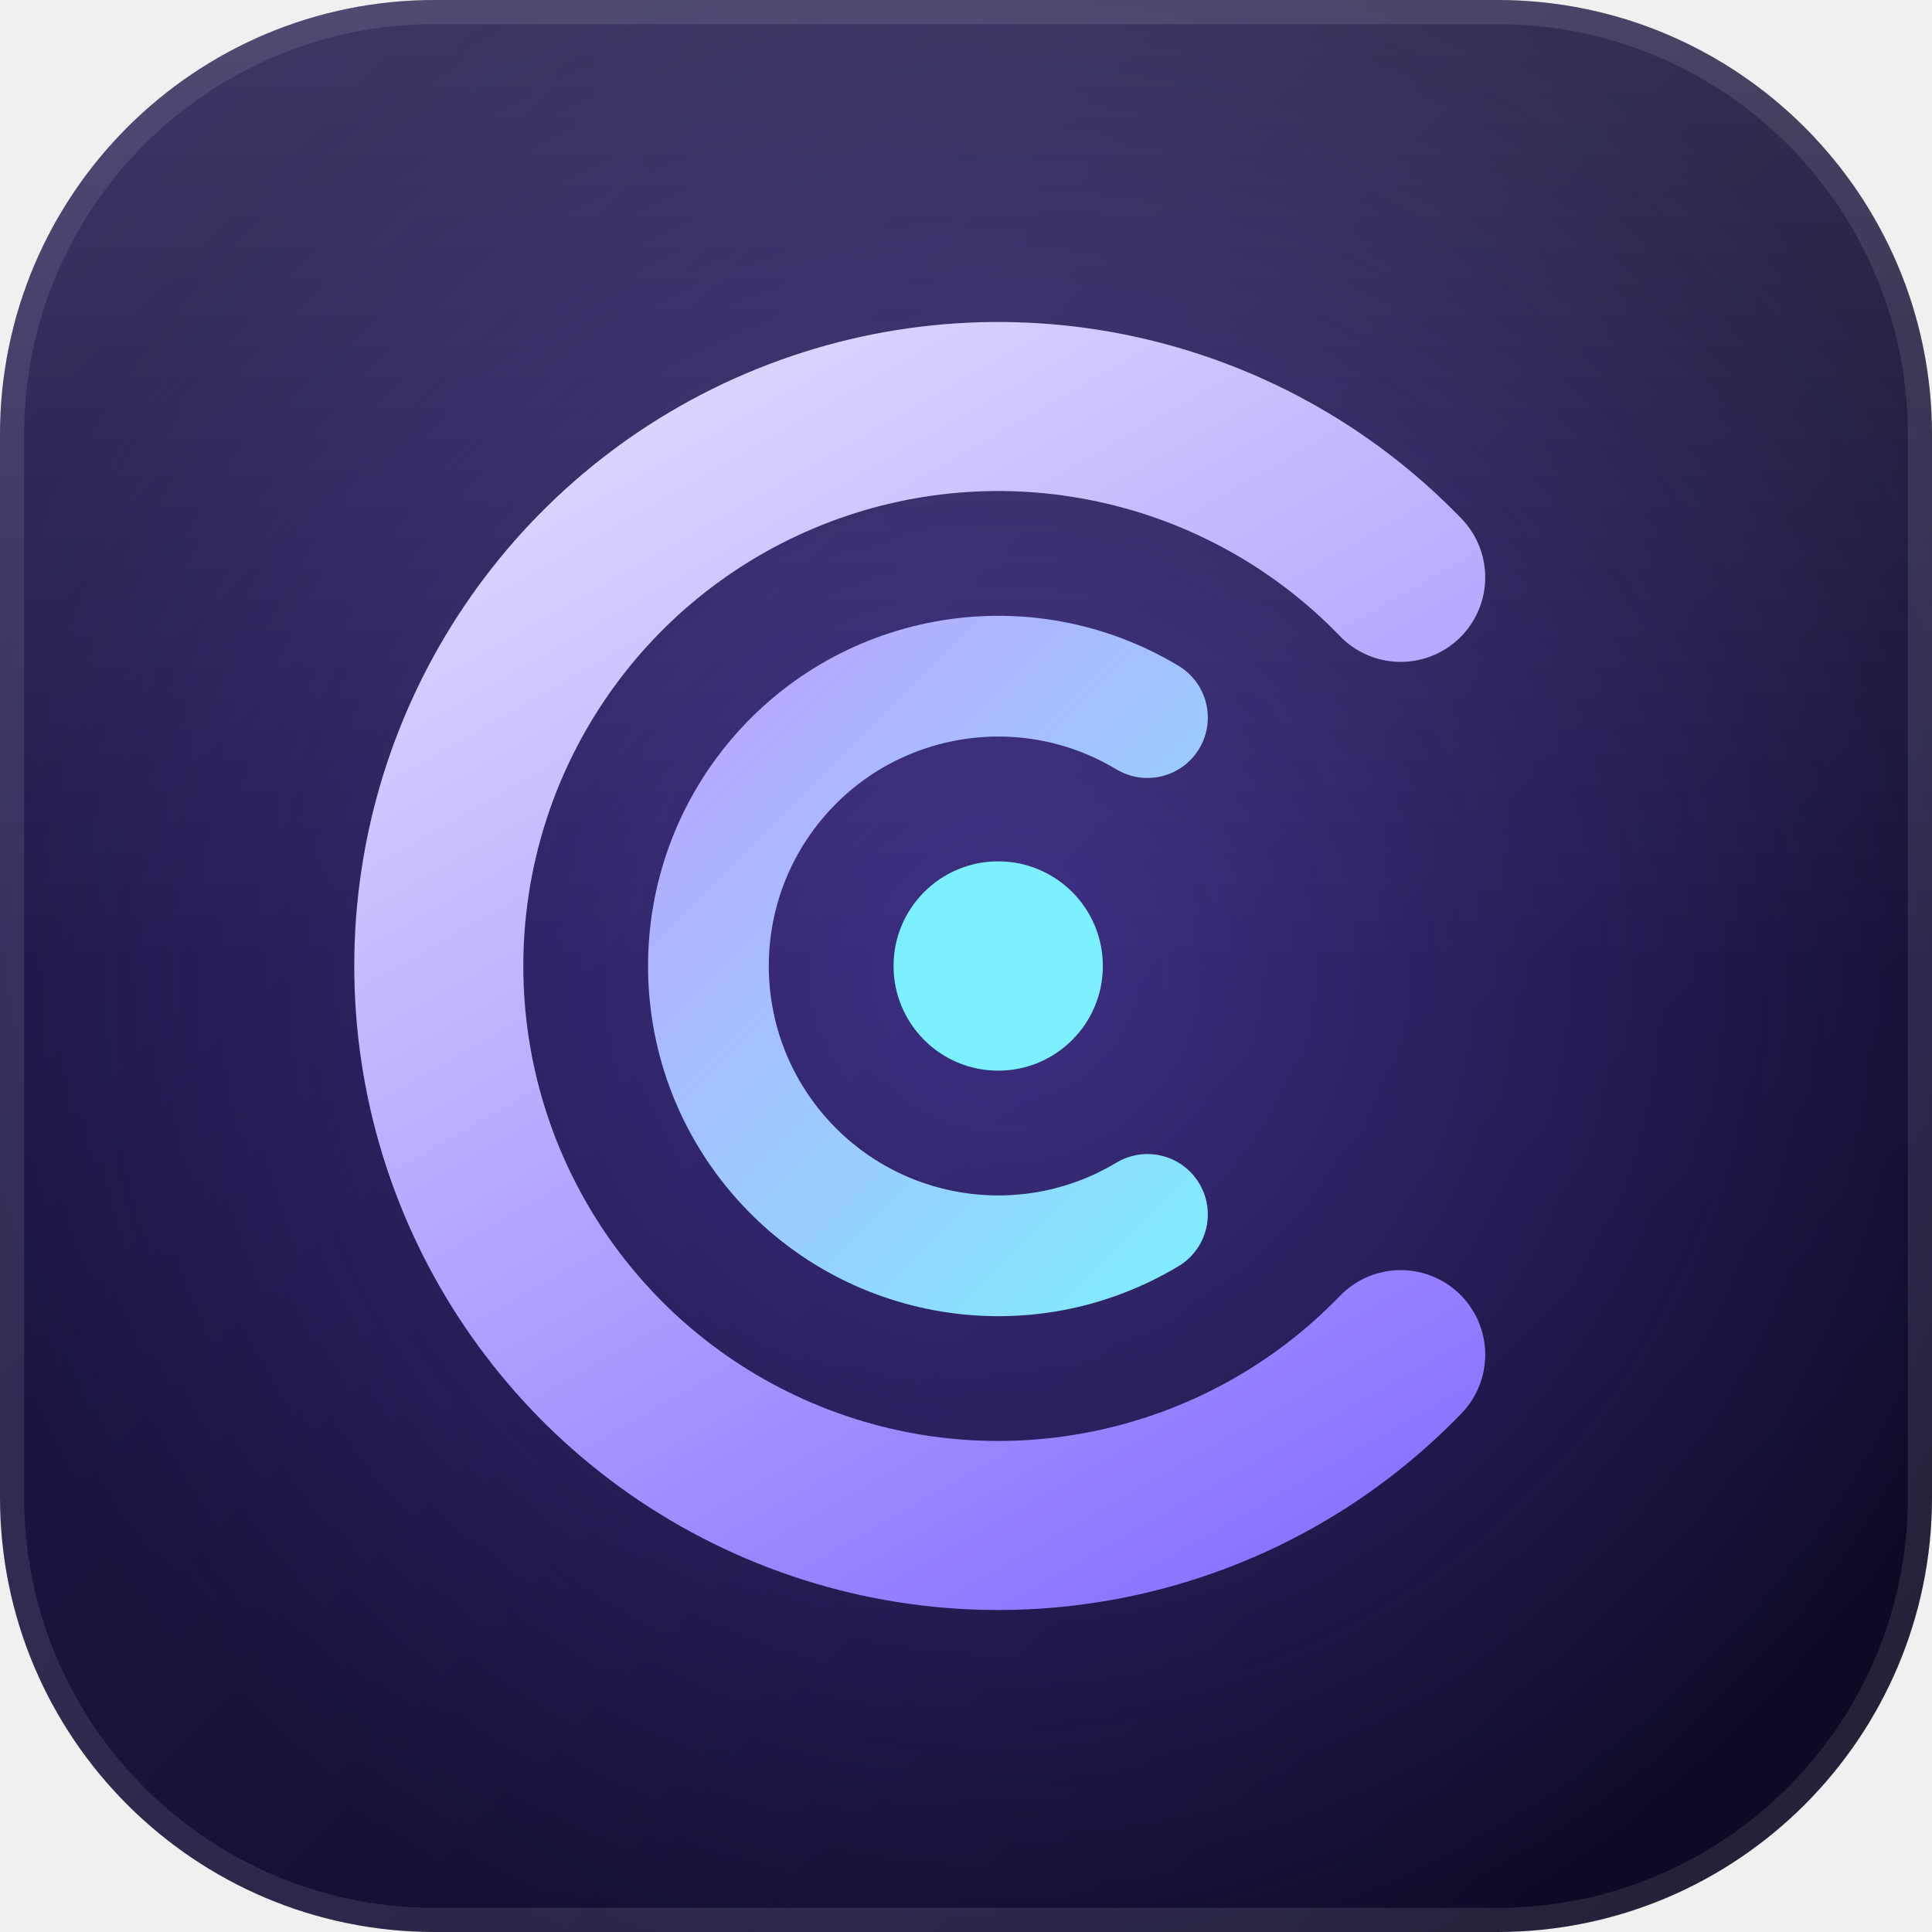
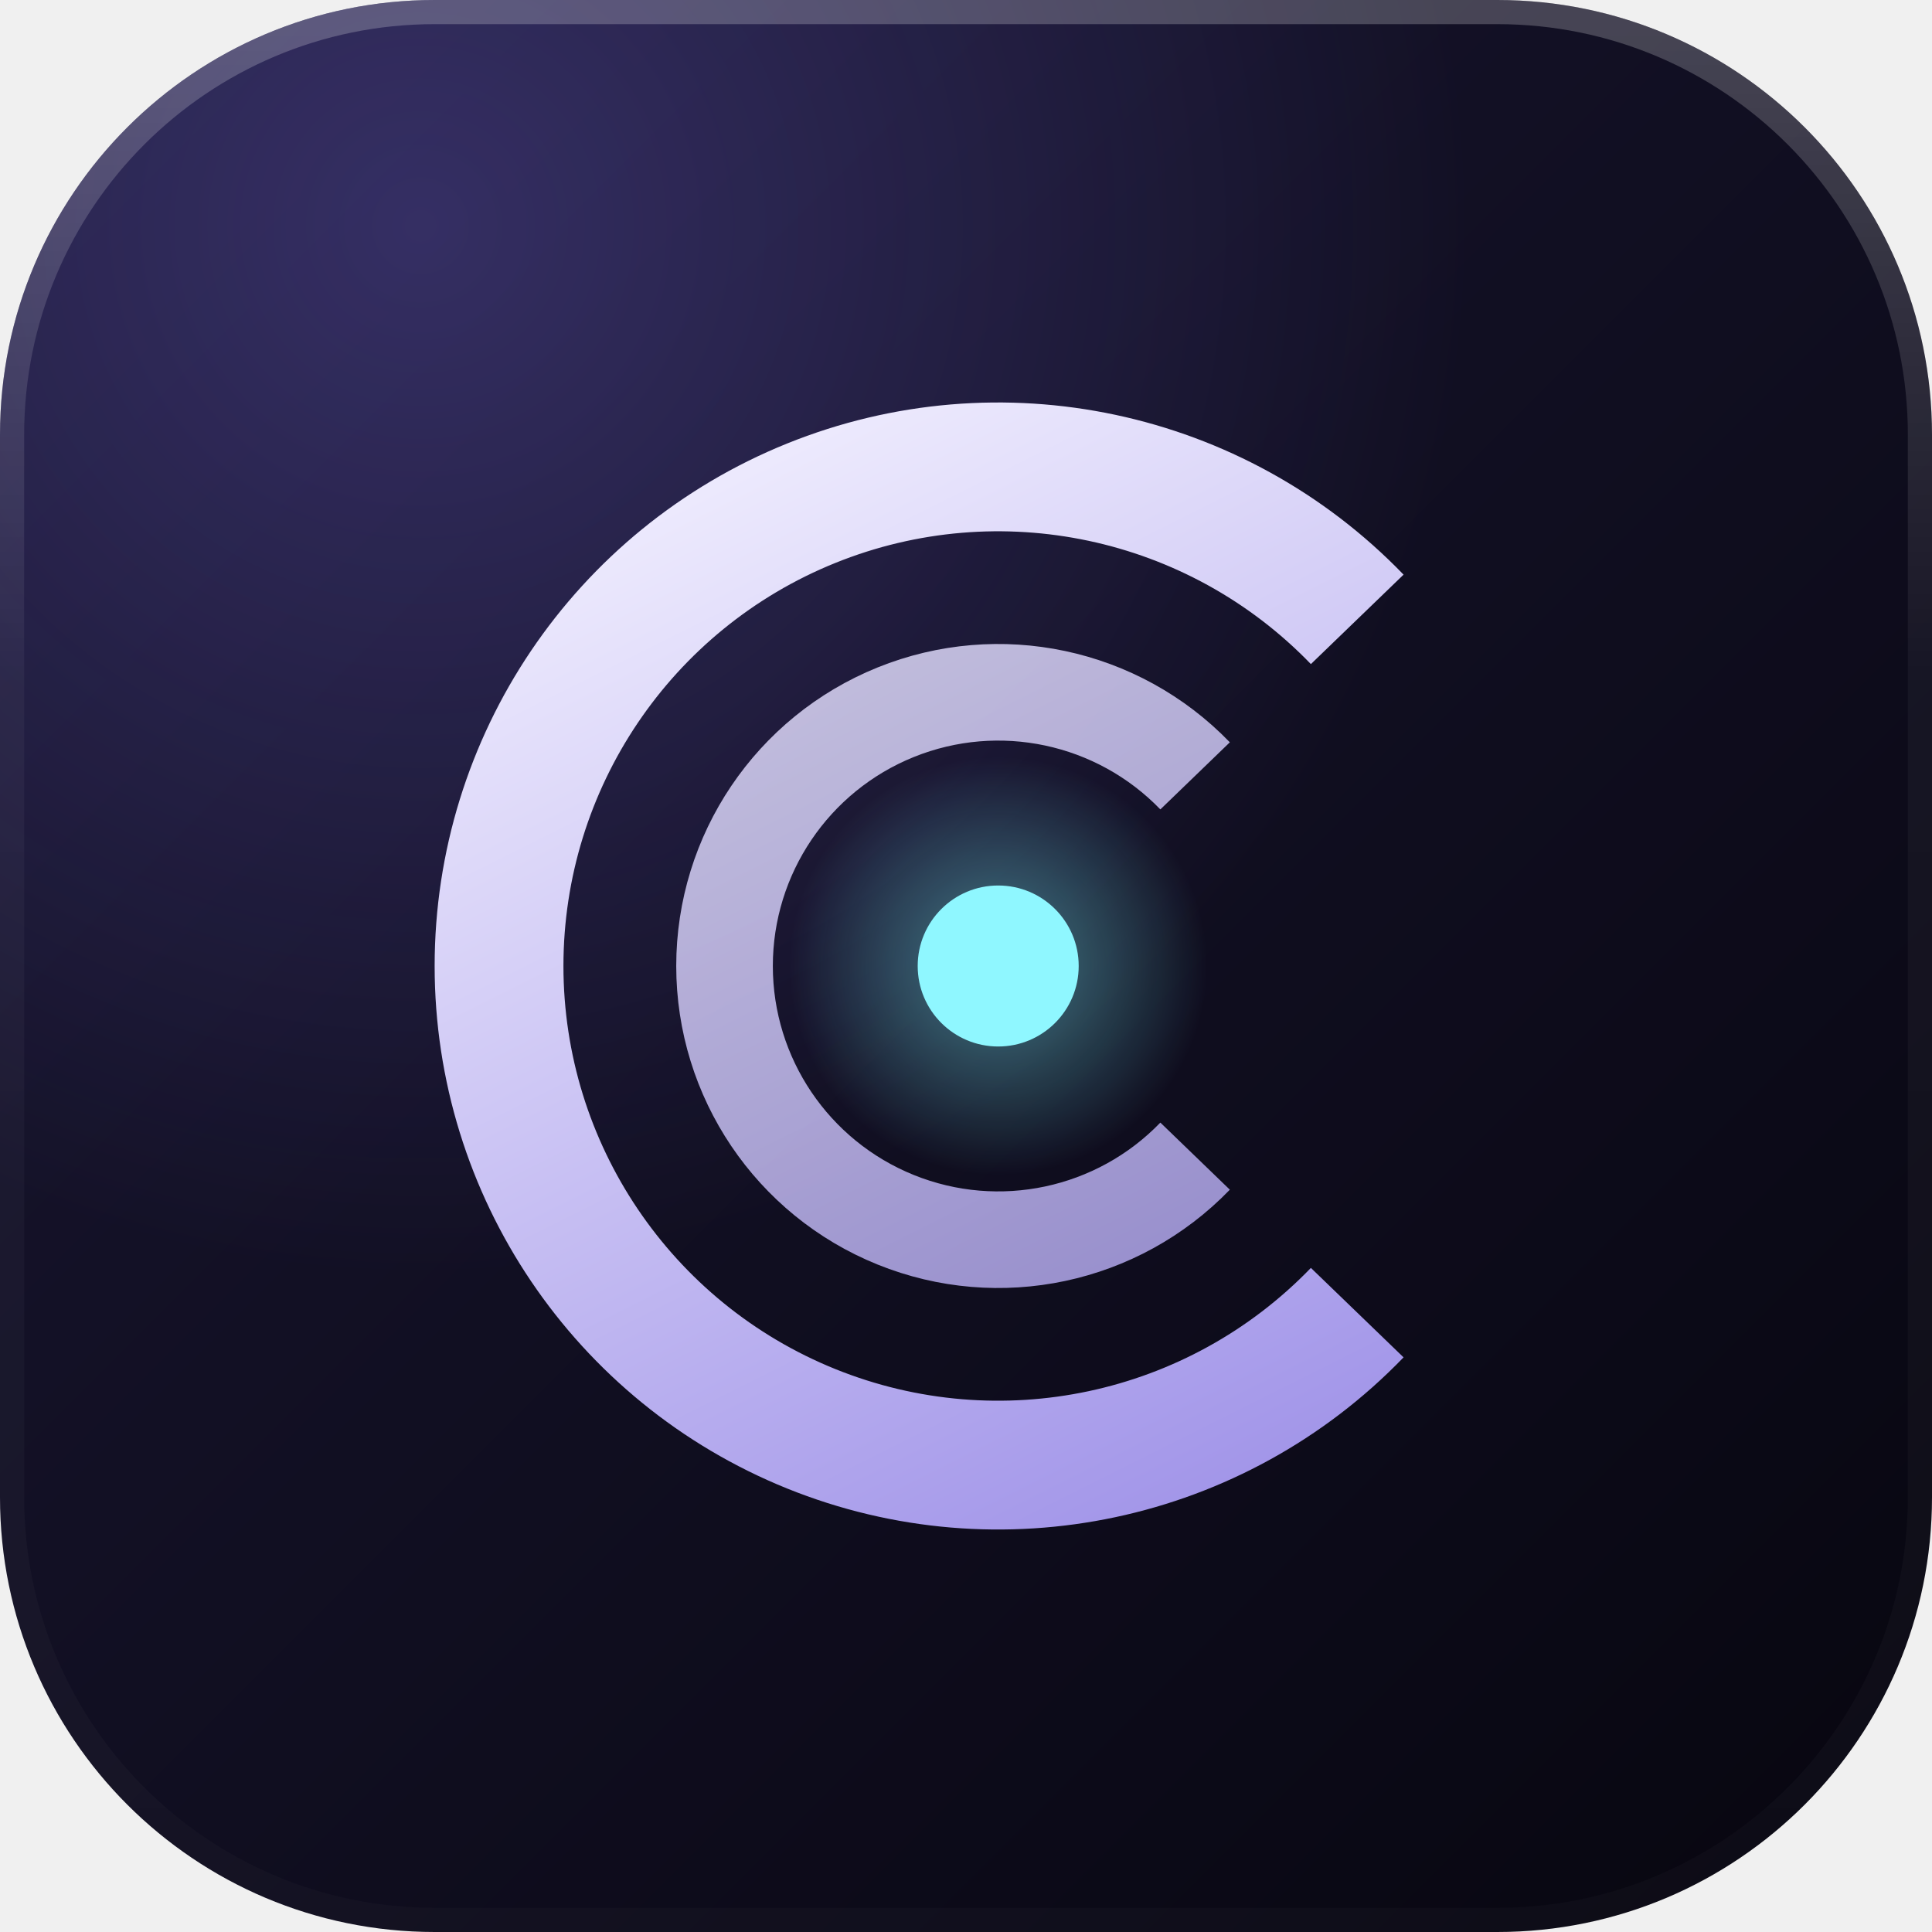
<svg xmlns="http://www.w3.org/2000/svg" viewBox="0 0 120 120" width="120" height="120">
  <defs>
    <linearGradient id="ccg-bg" x1="0" y1="0" x2="1" y2="1">
-       <stop offset="0" stop-color="#241d52" />
-       <stop offset="1" stop-color="#0a0820" />
+       <stop offset="0" stop-color="#1a1733" />
+       <stop offset="1" stop-color="#07060f" />
    </linearGradient>
-     <radialGradient id="ccg-gl" cx=".52" cy=".5" r=".55">
-       <stop offset="0" stop-color="#7c5cff" stop-opacity=".38" />
-       <stop offset="1" stop-color="#7c5cff" stop-opacity="0" />
+     <radialGradient id="ccg-lt" cx=".22" cy=".12" r=".9">
+       <stop offset="0" stop-color="#8b7bff" stop-opacity=".26" />
+       <stop offset=".6" stop-color="#8b7bff" stop-opacity="0" />
    </radialGradient>
-     <linearGradient id="ccg-sh" x1="0" y1="0" x2="0" y2="1">
-       <stop offset="0" stop-color="#fff" stop-opacity=".12" />
-       <stop offset=".5" stop-color="#fff" stop-opacity="0" />
+     <linearGradient id="ccg-edge" x1="0" y1="0" x2="0" y2="1">
+       <stop offset="0" stop-color="#fff" stop-opacity=".22" />
+       <stop offset=".35" stop-color="#fff" stop-opacity=".04" />
+       <stop offset="1" stop-color="#fff" stop-opacity=".02" />
    </linearGradient>
-     <linearGradient id="ccg-in" gradientUnits="userSpaceOnUse" x1="80" y1="78" x2="44" y2="42">
-       <stop offset="0" stop-color="#7df0ff" />
-       <stop offset="1" stop-color="#b9a6ff" />
+     <linearGradient id="ccg-glass" gradientUnits="userSpaceOnUse" x1="40" y1="24" x2="76" y2="96">
+       <stop offset="0" stop-color="#f4f2ff" />
+       <stop offset="1" stop-color="#9f92e8" />
    </linearGradient>
-     <linearGradient id="ccg-out" gradientUnits="userSpaceOnUse" x1="40" y1="25" x2="80" y2="95">
-       <stop offset="0" stop-color="#ddd5ff" />
-       <stop offset="1" stop-color="#8d74ff" />
-     </linearGradient>
+     <radialGradient id="ccg-dot" cx=".5" cy=".5" r=".5">
+       <stop offset="0" stop-color="#7df9ff" stop-opacity=".45" />
+       <stop offset="1" stop-color="#7df9ff" stop-opacity="0" />
+     </radialGradient>
  </defs>
  <rect width="120" height="120" rx="27" fill="url(#ccg-bg)" />
-   <rect width="120" height="120" rx="27" fill="url(#ccg-gl)" />
-   <rect width="120" height="120" rx="27" fill="url(#ccg-sh)" />
-   <rect x=".75" y=".75" width="118.5" height="118.5" rx="26.25" fill="none" stroke="#fff" stroke-opacity=".1" stroke-width="1.5" />
-   <g fill="none" stroke="#fff" stroke-linecap="round">
-     <path d="M87.00 35.86A34.75 34.75 0 1 0 87.00 84.14" stroke-width="10.5" stroke="url(#ccg-out)" />
-     <path d="M71.27 44.57A18 18 0 1 0 71.27 75.43" stroke-width="7.5" stroke="url(#ccg-in)" />
-   </g>
-   <circle cx="62" cy="60" r="6.5" fill="#7df0ff" />
+   <rect width="120" height="120" rx="27" fill="url(#ccg-lt)" />
+   <rect x=".75" y=".75" width="118.5" height="118.5" rx="26.25" fill="none" stroke="url(#ccg-edge)" stroke-width="1.5" />
+   <path d="M84.30 38.47A31 31 0 1 0 84.30 81.53" fill="none" stroke="url(#ccg-glass)" stroke-width="8" stroke-linecap="butt" stroke-opacity="1" />
+   <path d="M74.23 48.19A17 17 0 1 0 74.23 71.81" fill="none" stroke="url(#ccg-glass)" stroke-width="6" stroke-linecap="butt" stroke-opacity="0.85" />
+   <circle cx="62" cy="60" r="13.0" fill="url(#ccg-dot)" />
+   <circle cx="62" cy="60" r="5" fill="#8ff7ff" />
</svg>
